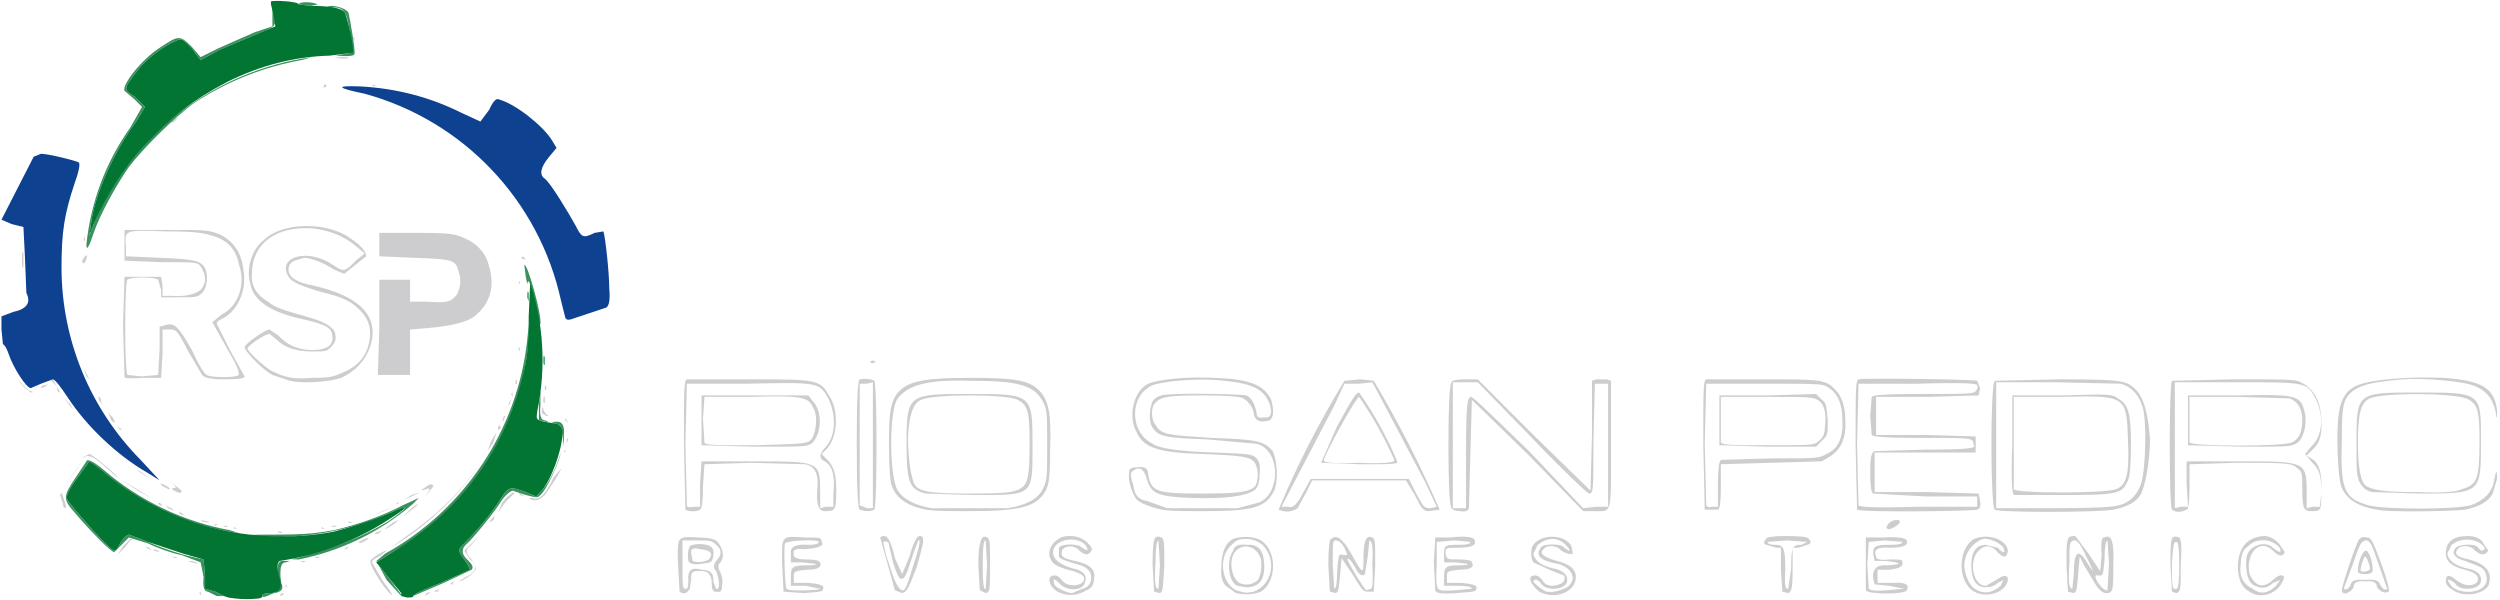
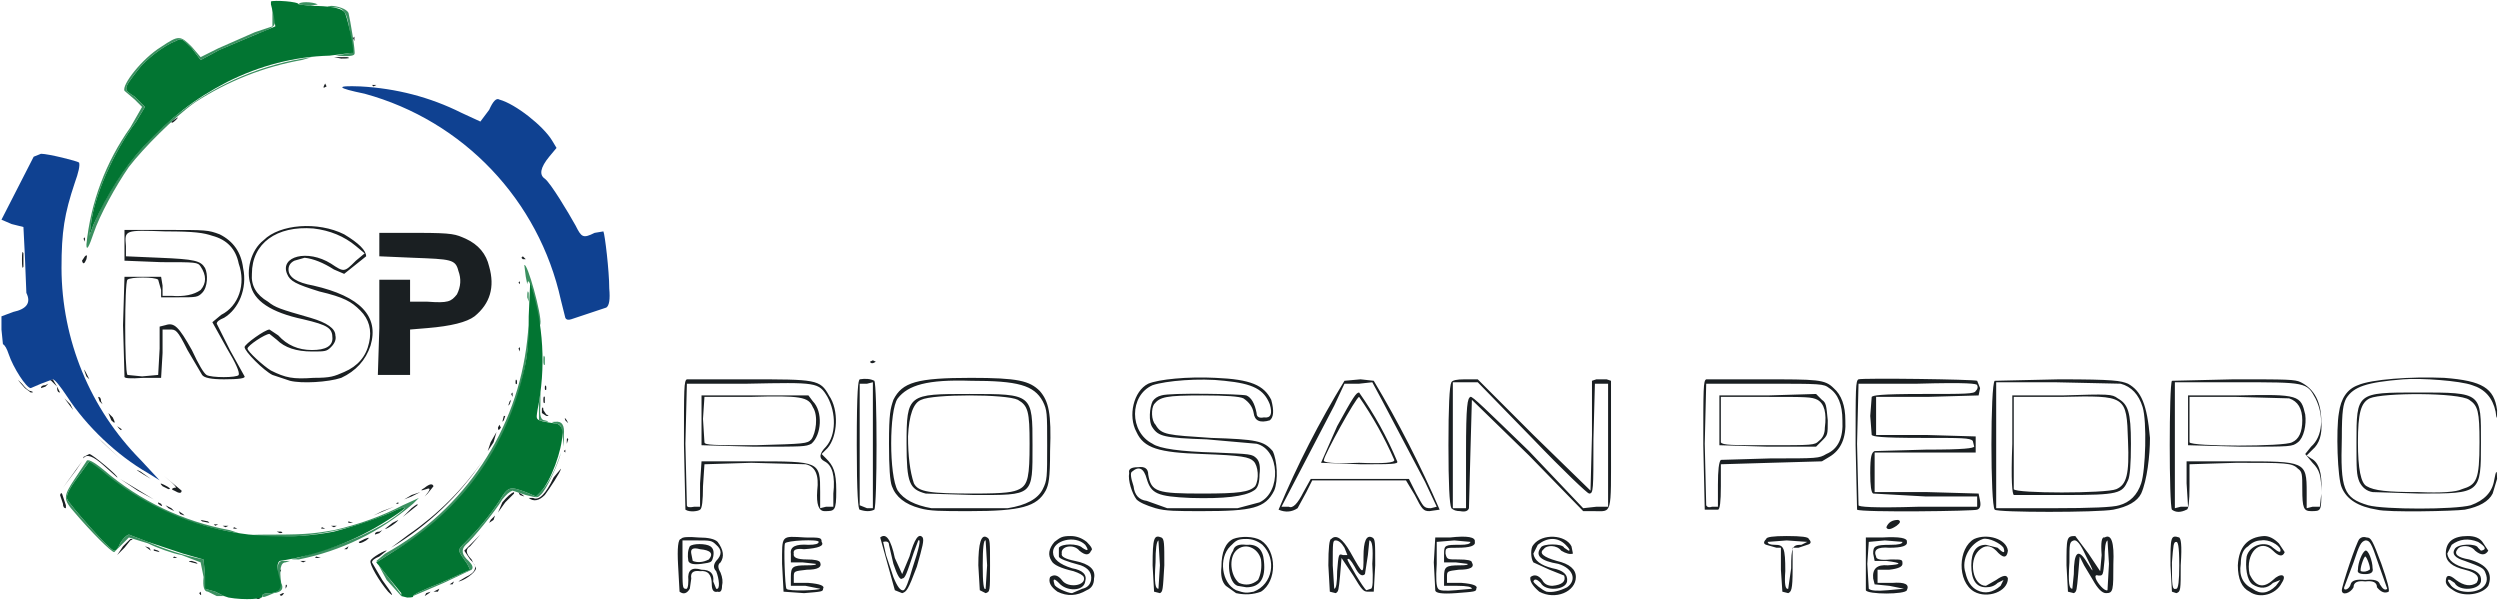
<svg xmlns="http://www.w3.org/2000/svg" width="1707" height="409" viewBox="0 0 1707 409">
  <g style="display:inline">
-     <path d="m176 408 2 1h-1q-3 0-1-1m15-2 2-1h1q-2 3-3 1m100-1 3-1-1 1-3 2zm-154-1-1-2zq1 4-1 1m129-1c-6-7-13-19-12-21 0-2 11-8 11-7l-5 4q-5 2-5 4l7 12q11 15 4 8m457 0q-7-5-5-10 4-3 8 2c4 6 17 4 15-2q-1-2-7-4-13-3-15-7-4-6 2-13c4-3 5-4 11-4q6 0 11 4 5 5 3 6-2 5-8 0c-4-5-13-3-12 2q-1 3 9 5 15 3 13 12 0 6-5 8-10 6-20 1m17-2q5-1 6-6 1-7-7-10-15-4-15-6v-6c2-3 13-3 16 0q6 4 2-2c-7-7-22-3-22 5q0 7 13 11 11 2 9 9c-1 7-13 7-18 1q-5-5-3 1c0 2 9 6 12 6zm105 3-7-5q-4-4-3-13 0-15 8-19c5-2 14-2 19 1 11 7 11 28 0 35q-8 3-17 1m12-1c13-5 16-22 6-32q-5-4-11-4c-6 0-7 1-11 5-8 8-6 25 4 30 6 2 7 2 12 1m-11-4c-6-2-8-17-3-24q1-5 9-4 11-1 12 11 2 18-12 18zm14-4q3-6 2-14c-2-8-11-12-17-6-5 5-4 17 2 22q7 3 13-2m192 8q-7-6-6-10 4-3 8 2 2 4 7 4 10-1 8-7l-10-4-11-5c-2-3-2-10 0-12 6-8 22-7 26 1l1 5q-3 1-8-2c-3-4-10-4-12-1q-5 4 9 8 13 3 13 11c0 10-14 16-25 10m19-3c7-5 4-13-6-16q-18-3-12-11c1-3 15-3 16 0l3 2q2 0-2-4t-9-4-10 4l-3 6q1 7 13 10 11 2 10 9c-1 6-15 7-18 1q-4-4-5-1c0 1 6 6 9 7q6 1 14-3m278 3c-12-7-11-30 0-36 9-4 22 0 23 8q-1 8-8 0-6-6-12 0c-7 7-4 24 5 24l7-4q7-5 8-1c0 9-14 14-23 9m18-4 2-4-4 2q-3 3-8 3-10 0-10-15 0-14 10-14l8 2q6 6 4 0c-2-3-10-7-14-6-9 3-15 14-12 23q2 9 8 12 8 4 16-3m170 4q-8-4-8-18 1-19 18-20 5 0 10 5l4 6q-2 5-8-1c-9-9-19 2-16 16q6 13 16 4c5-5 10-4 6 2-4 8-15 11-22 6m18-4 3-4-5 2q-6 6-14 1c-4-3-5-12-4-19 2-8 13-11 18-6q6 5 5 1c-1-3-8-7-13-6q-5 0-9 4-5 3-5 12-2 12 8 17 8 6 16-2m121 3q-5-3-5-6 0-7 7-1 8 6 14 2 4-6-8-9-13-3-13-11 0-12 15-12 7 0 10 4l4 6q-3 5-9 0c-3-4-10-4-12-1q-4 5 8 7 18 5 13 18c-4 6-17 8-24 3m19-1q6-4 3-11c-1-3-3-4-14-8q-10-3-7-8c2-4 15-4 16-1l2 2q6-1-2-6-10-4-18 2l-3 6q1 7 13 10 11 2 10 9c-1 6-15 7-18 1l-3-2q-3-1 0 3c3 5 14 7 21 3m-1398 2 4-2-1 2zm168 0-1-18q-1-18 2-18 1-2 12-1 10 0 13 3 6 8 2 14-3 2 0 7 2 5 1 9 0 5-3 4-4 1-4-5 0-10-8-9-7-1-6 5l-1 7q-3 5-7 2m6-8q-1-10 9-7 9 0 8 8l2 5c3 1 2-7 0-12q-3-3 0-7 6-6 0-11c-3-3-4-3-13-3h-10v17c0 14 0 16 2 16q2 1 2-6m0-13q-1-6 1-10c2-2 11-2 14 0q3 2 2 7c-1 4-1 4-8 5q-8 1-9-2m14-1q5-6-6-7-7-2-6 3l1 5q5 2 11-1m51 22-1-19c0-20-1-19 16-18 10 0 11 0 11 3q3 4-12 5-8-1-7 3-1 4 9 4 8 0 9 2 2 5-9 5c-9 1-9 1-9 5v4h10q12 1 10 4c0 2-1 2-13 3zm25-2-10-2h-10v-6c0-7 1-8 11-8q7 0 6-1l-9-1h-8v-6q-1-7 12-6 7 0 7-2c0-2-22-1-23 1s0 30 1 31c1 2 23 1 23 0m51 1-10-36q6-5 10 14l5 11 5-12q5-18 9-13c1 2 0 6-4 20-6 16-7 17-10 18zm12-15q7-21 4-19l-3 8c-5 15-6 18-8 18q-2 2-6-10l-3-13q0-3-4-2l2 9 5 15q4 10 7 9 2-1 6-15m46 15-1-17q0-23 6-19c2 1 2 3 2 19 0 18 0 18-3 19zm5-17-1-17q-2-1-2 17t2 16zm114 18-1-18c0-19 1-21 6-19 2 1 2 4 2 19-1 17-1 18-3 19zm4-18-1-17q-2 1-2 15c-1 15 0 18 2 18zm116 18-1-18q0-18 2-18 5-5 13 9c9 16 9 16 9 3q0-16 6-13c2 1 2 3 2 19l-1 18h-4c-3 0-4-1-10-11l-8-12-1 12c-1 10-1 11-3 12zm29-19q1-16-2-16l-1 10-2 13q-3 3-7-5-4-7-5-5c0 1 11 20 13 21l3-1q2 0 1-17m-24 5c1-12 1-12 4-11h3l-2-5q-3-5-6-5c-2 0-2 1-2 17l1 16q2 0 2-12m67 13-1-19 1-17h10q18-2 17 3 1 4-12 4c-8 0-8 0-8 4 1 4 1 4 9 4q9 0 9 2 3 5-9 5c-8 1-8 1-8 5v4h10q12 1 10 4c0 2-1 2-14 3q-14 1-14-2m25-1q0-2-10-2h-9v-6c0-7 1-8 11-8q6 0 5-1l-8-1h-8v-6c0-6 1-6 11-6q7 0 7-2l-11-1-12 1v15q-1 15 1 17 1 2 12 1zm212 2-1-15v-15h-3l-7-2q-3-1 0-4 0-2 14-2 15 0 15 2 3 3-1 4l-6 2h-4v15c0 14-1 15-3 16zm6-16c0-15 1-16 7-16l4-2-14-1-13 1q0 2 5 2c6 0 7 2 7 18q-1 13 2 12zm51 15v-36h11q18-1 17 3 1 4-12 4-12-1-9 6 0 3 10 2c8 0 8 0 8 3q0 3-9 4h-8v9h10q13-1 10 5c-1 3-27 3-28 0m26-1-10-2-10-1-1-4q-1-10 10-9 15-1-1-3h-8l-1-5c0-5 1-6 12-6q8 0 8-2l-12-1-11 1-1 15 1 17q2 2 13 1zm112 2-1-18c0-19 0-20 6-20l9 12 8 12 1-11q-1-13 2-12 7-4 6 18c0 18 0 20-5 20q-4 0-9-9l-6-10-3-6-1 12c-1 11-1 12-3 13zm28-19-1-16q-2 1-2 13c-1 11-1 11-4 11q-3-1-2 2c1 3 6 9 8 8zm-24 7q0-23 9-8 8 13-1-5-5-11-8-10c-3 1-3 2-3 15-1 15 0 18 2 18zm67 12-1-18c0-19 0-21 6-19 1 1 2 4 1 19 0 17 0 18-3 19zm5-18c0-14-1-16-2-16-2 0-2 2-3 14 0 16 0 19 3 18q2 0 2-16m111 17c0-3 10-33 12-35q2-2 5-1c3 0 4 2 10 18q6 17 5 19-4 2-8-3 0-5-8-4-8-1-8 4c-2 4-8 6-8 2m6-4q1-4 10-3 9-1 10 3 3 5 5 3l-6-17c-5-15-6-16-9-16-3 1-4 3-8 15l-6 16c-2 4 3 3 4-1m5-10c0-5 3-12 5-13s5 7 5 12q1 4-5 4t-5-3m8 0c1-1-2-9-3-9s-4 9-3 10q3 1 6-1M195 401q0-3 1-1l-1 2zm112-2 3-2-1 2zm11-5q11-5 3-12l-4-6 9-9 2-2-7 8q-5 3 1 9l3 6c0 3-9 9-12 9zm-126-5 3-3q2-1 0 0zq-1 3-1 0m-60-5q-4-1 0-1l3 1 1 1zm74-1h4l-2 1zm-86-3 2 1h-1q-3 0-1-1m97 0 3 1h-2q-3 0-1-1m-43-2 2-2zq-3 0 0-1M60 364l-13-15zm20 15 4-6 5-5q3 0 0 1l-4 5zq-1 1 0 0m25-3v-1l3 1 1 1zm130-1 3-2-1 2zm-136-2 3 1 1 2zm168 1 12-9a198 198 0 0 0 51-51 200 200 0 0 1-63 60m-22-4 4-2q5-2 1 1-5 3-5 1m11-5q0-2 3-2l2-1-2 2zm-67-2h3q2 1-1 1zm-21-1h5zm41 0h5zm-49-2 2 1h-1q-3 0-1-1m60 0 2 1h-1q-3 0-1-1m43 1 5-4 4-2c-1 2-9 7-9 6m1025-1q2-5 8-5 3 1-1 4-6 4-7 1m-1136-1h4l-2 1zm74 0h4l-2 1zm-80-1h3l-2 1zm87 0h3zm-95-2-1-1 5 1 1 1zm100 0 3 1h-2q-2 0-1-1m97-1 3-3-1 3-3 2zm-60-2 6-6q5-4 4-2zm-152-2-1-2 3 2 1 1zm138-2 8-3-14 6zm82-6q5-6 8-7v1l-6 6-5 7zm-228 4-2-2 4 2 2 2zm353 1-1-44c0-39 0-44 2-45h42c46 0 49 0 55 11 7 10 6 28-1 36l-4 4 3 3c5 5 7 9 7 22 0 14-1 14-8 14q-6 0-5-14 2-16-8-18l-37-1-32 1-1 15q0 15-2 16c-1 1-7 2-10 0m10-18 1-15h35c46 0 46 0 46 21v11l4-1h5v-9q2-18-6-22-6-3 1-10c7-8 7-23 1-34-6-10-7-10-55-9h-41l-1 41 1 42q0 2 5 1h4zm1-26v-34h73l3 4c7 7 6 23-1 29-4 2-5 2-39 2zm75-4c3-4 5-16 1-22-3-7-8-8-43-7h-31l-1 15 1 16c0 2 7 2 35 2 34-1 35-1 38-4m33 48c-1 0-2-10-2-44 0-39 1-44 2-45q6-1 10 1c2 3 2 85 0 88q-4 2-10 0m9-44v-43l-4 1h-5v83l5 2h4zm32 43q-15-4-19-15-2-5-2-29c0-21 1-24 3-30 6-12 16-15 53-15 32 0 40 2 47 9 6 7 8 15 7 41 0 19-1 23-3 27-6 11-17 14-52 14-20 0-27 0-34-2m60 0q19-3 24-13c3-6 3-8 3-30s0-24-3-30c-6-11-17-14-49-14-30-1-43 3-50 12-6 8-6 53 0 63q6 9 23 12zm-56-10c-11-3-13-7-13-34 0-34 1-34 43-34 43 0 43 0 43 35s1 34-40 34zm64-3c6-3 7-9 7-31s-1-26-8-30c-8-4-58-4-66 0q-8 3-9 25 0 20 4 32c3 6 11 7 41 7 22 0 27-1 31-3m93 13q-10-3-13-6c-3-4-6-13-5-18q-1-4 6-4 7-1 7 5c2 12 6 13 37 13 25 0 32-1 36-5 3-5 2-14-1-17s-8-4-35-5c-30-1-40-4-45-15-6-11-2-28 8-33 7-3 27-5 46-4 24 1 33 5 38 15q3 11-1 14-10 3-11-5-1-6-7-10-4-2-28-2c-25 0-29 1-33 6-2 3-2 11 1 14 4 7 8 7 38 9 31 1 36 2 42 9 3 6 4 20 1 27-6 12-15 14-49 14-18 0-25 0-32-2m56 0 15-4c15-7 14-36-2-40l-34-3c-29-1-33-2-37-8-3-4-2-14 0-18q2-3 6-4c6-2 54-1 58 0q5 2 7 12 0 4 5 3 7 1 4-9c-4-10-11-14-31-16-17-2-40 0-49 3-16 7-16 32 0 40q7 5 43 6c24 1 25 1 28 4q3 3 2 11 0 9-4 11-9 6-43 5c-23-1-27-3-30-13q-3-11-10-5-2 1 1 10 1 9 9 10l14 5zm28 1a646 646 0 0 1 45-88l11-1 9 1a765 765 0 0 1 45 88l-7 1c-4 0-5-1-10-11l-6-10h-64l-4 8-6 11q-6 4-13 1m17-12 5-9h67l5 10c5 9 5 10 10 10l4-1-8-17-29-55-7-13-9 1h-10l-7 15-36 69h5q4 2 10-10m12-20 11-25c11-20 13-23 15-23a247 247 0 0 1 26 47c1 2-4 2-25 2zm50-2a256 256 0 0 0-24-43c-2 0-24 40-24 43q-2 3 24 2 25 1 24-2m39 33q-2-4-2-43t2-43q1-2 9-2h9l38 38 39 38 1-38v-37l3-1h7l3 1v44c0 49 1 45-12 45h-7l-37-38-39-38-1 36-1 38q-1 3-6 2-4 0-6-2m10-38c0-33 1-37 3-38 1-1 11 9 40 37l37 39 9-1h8v-84h-9l-1 38c0 35 0 37-3 37-1 0-17-15-39-38l-37-38h-17v86h9zm163 39-1-44c0-39 0-44 2-45h38c38 0 43 0 49 6q8 7 8 22 1 18-11 25l-5 3-35 1-34 1v15q0 16-2 16zm9-17q0-15 2-17l34-1c32 0 33 0 38-3q12-5 11-23 0-16-9-22c-4-3-5-3-44-3h-40l-1 41 1 42q1 2 4 1h4zm1-27v-34h33l33-1 4 4c3 2 3 4 4 14 0 10 0 10-4 14l-4 4h-33zm68-3q4-3 4-9 2-15-5-19c-4-2-7-2-35-2h-31v31c1 2 8 2 32 2 31 0 32 0 35-3m26 47-1-44c0-39 0-44 2-45 3-1 79 0 81 1l2 5-1 5-35 1h-35v26h34l34 1v11h-69v27h36l35 1 1 5q1 5-2 6c-1 1-79 2-82 0m82-5v-4h-35l-36-2q-2-1-2-14c0-12 1-14 3-15l35-1c27 0 32-1 33-2l-1-4c-2-2-7-2-35-2-29 0-33-1-34-2l-1-13 1-13c1-1 5-2 35-2 29 0 35 0 36-2q2-2 1-4c0-1-6-2-41-1h-40l-1 41 1 42c0 1 9 2 41 1h40zm12 5c-3-3-3-86 0-88l44-1c38 0 42 1 47 3 9 5 13 14 15 37 0 12-2 29-6 38q-4 8-19 11c-11 2-79 2-81 0m85-3q11-3 15-15c3-9 4-42 1-52q-4-13-15-16l-45-1h-40v86h39q39 0 45-2m-72-7c-1-1-2-9-1-35v-33h34c32-1 34-1 38 2 7 4 9 9 9 31q0 21-2 25c-4 9-6 10-44 10zm70-4c7-3 9-10 8-33-1-31-1-31-46-30h-32v63c1 3 63 3 70 0m38 14c-2-3-2-85 0-88l42-1c37 0 42 0 46 2q14 7 14 27 1 13-6 19l-4 4 3 2q8 4 7 22c0 14 0 14-7 14-5 0-6-2-6-15 0-10 0-12-3-14-4-4-8-4-42-4l-32 1v15q0 16-2 16-6 3-10 0m10-18v-15h36c45 0 46 0 46 21v11l4-1h5l1-9c0-12-1-16-6-21l-5-6 4-5c8-7 9-21 3-33-6-11-6-11-54-11h-42v86l4-1h5zm1-26v-34h34c42-1 43 0 46 13 1 7-1 16-5 19s-4 3-39 3zm71-2q7-3 7-15t-9-15l-36-1h-32v31c1 3 65 3 70 0m58 46q-19-3-24-15c-3-6-4-40-2-51q2-15 13-19c9-4 36-6 59-5 26 2 34 7 36 22q0 10-1 1-3-14-16-18c-8-3-35-5-47-4-25 2-34 5-39 13-2 4-3 8-3 27-1 35 1 41 18 46 11 3 59 3 70 0q14-5 16-17 2-11 2-1l-3 10q-4 8-19 11c-7 1-53 2-60 0M43 344l-2-6q1-3 2 1l2 6v2q-2 0-2-3m65 0v-1l2 1q2 3-2 0m164 0 2-1zq-3 0 0-1m-178-8-12-8 23 14zm182 6 5-3 6-2-6 3zm14-2q6-7 1-5-6 2-1-1 5-4 6-1l-4 5zm71 1h3q6 3 14-14l5-6c0 2-8 14-11 18q-6 6-11 2m-6-2-1-2 3 2 1 1zm1265-2q-6-1-9-7c-2-5-2-8-2-27 0-34 0-34 42-34 44 0 43 0 43 34 0 35 0 35-42 35zm61-2c10-3 12-6 12-32 0-21-1-25-7-29-7-5-59-5-68-1-6 3-8 10-8 30q0 27 6 30c5 3 14 4 35 4q24 1 30-2m-1562 1q-3-1 0-2 4 1-7-8l12 10q0 3-5 0m-76-2 13-18-4 6zm68-1q-3-3 1-1 6 3 3 3zm-13-8q-8-5-2-2l7 5zm-27-6q-11-10-14-5v-1l4-2c2 0 21 16 19 16zm16-1-4-4zl4 4zm-17-15-3-3 16 15zm315 6 1-1v2zm-50-6 4-7-2 7-4 6zm52-1q0-3 1-1l-1 3zm-302-4-3-3zl3 3zm-5-6q-3-3 0 0l3 2q0 2-3-2m260 1 1-2 1 2q-2 3-2 0m46-5q-1-3 1 0l1 2zm-333-2-3-4zl3 4zm23 2-2-5 3 3q3 6-1 2m267 1 1-4h1l-1 3zm35-3h4zm-8-3v-3q1-2 1 1l2 3q3 1 0 1zm-323-6-3-4 4 4 2 4zm300 1 1-3 1-1-1 3zm-279-3-1-3q2 0 2 3l1 2zm303-1q0-3 1-2v4q-1 1-1-2m-22-4 1-1v3zm-284-2q-1-3 0 0l1 2zm-48-2q-8-9-2-3 4 5 6 5 3 1 0 1zm22-1-4-4q-2-1 1-1zl2 4q-2 0-2-3m333 0q0-3 1-1v2q-1 1-1-1m-344 0q0-2 3-2l2-1-2 2zm324-4q0-3 1-1v2q-1 1-1-1m-154-1-12-4c-6-3-19-16-19-19 0-2 14-12 17-12l6 4q9 10 23 10t14-8c0-7-3-9-20-13q-33-7-36-24c-3-9 0-23 9-30 11-11 37-13 55-4q15 9 15 15l-15 12-7-3q-11-7-20-8l-7 2q-4 2-4 6 0 8 17 11 48 11 39 41-5 15-20 22c-9 3-27 4-35 2m37-6q14-6 17-20 3-13-6-22c-6-6-11-9-28-13-16-5-20-7-22-12-5-12 14-17 30-7 9 6 9 6 17-2l6-5-6-5q-12-10-29-12c-25-2-42 10-42 31q-1 12 11 19c5 4 8 5 29 11q17 5 17 12 1 4-3 8c-3 3-4 3-13 3q-16 0-24-8l-5-4c-3 0-15 8-15 10s11 12 16 15c10 5 15 6 29 5 12 0 14-1 21-4m-176 3q-3-8 0-2l2 4zm26 0-1-35 1-33h25l1 6v7h6q13 1 20-4 6-7 0-16c-2-3-3-3-27-3l-25-1v-21h28c28 0 29 0 37 3q14 7 16 23c3 14-3 28-13 34q-5 2-5 4l9 18 10 18q1 2-14 2-13 0-15-3l-10-17c-7-14-8-14-12-14h-5v16l-1 17H98q-14 1-13-1m23-1 1-18v-15l4-1c6-2 9 1 18 17q7 15 10 17c3 2 21 2 22 0q1-3-8-18l-10-18 6-5c12-6 17-21 12-35q-3-15-18-19c-6-2-12-3-32-3-28-1-28-1-27 10v7l23 1c24 1 28 2 31 7 2 4 2 13-2 17-3 3-4 3-16 3h-12v-5l-2-7c-2-2-19-2-21 0s-2 62 0 65l10 1zm151-32v-33h21v15h12c14 1 16 0 20-5q4-8 1-16c-2-8-5-8-31-9l-23-1v-16h26c25 0 26 1 33 4q13 6 16 19 6 21-10 34-8 6-32 8l-12 1v31h-22zm110 22q0-5 1-2v5zm225 1 2-1 2 1q-3 2-4 0m-240-9 1-1v3zm0-45 1-1v2zM15 177q0-7 1-4v9q-1 3-1-5m41 1 2-3q2-2 1 2-2 5-3 1m300-2 1-1 2 2h-2zM57 163l1-1v3zm281-43-3-3zl3 4zM117 83l3-2q3-2 0 1t-3 1m104-24 1-2 1 2-2 1zm33-1h3l-2 1zm-26-19h9q4 1-4 1zm-95-5-3-4zl3 4zm108-8 1-1v3z" style="fill:#cdcdd0" />
+     <path d="m176 408 2 1h-1q-3 0-1-1m15-2 2-1h1q-2 3-3 1m100-1 3-1-1 1-3 2zm-154-1-1-2zq1 4-1 1m129-1c-6-7-13-19-12-21 0-2 11-8 11-7l-5 4q-5 2-5 4l7 12q11 15 4 8m457 0q-7-5-5-10 4-3 8 2c4 6 17 4 15-2q-1-2-7-4-13-3-15-7-4-6 2-13c4-3 5-4 11-4q6 0 11 4 5 5 3 6-2 5-8 0c-4-5-13-3-12 2q-1 3 9 5 15 3 13 12 0 6-5 8-10 6-20 1m17-2q5-1 6-6 1-7-7-10-15-4-15-6v-6c2-3 13-3 16 0q6 4 2-2c-7-7-22-3-22 5q0 7 13 11 11 2 9 9c-1 7-13 7-18 1q-5-5-3 1c0 2 9 6 12 6zm105 3-7-5q-4-4-3-13 0-15 8-19c5-2 14-2 19 1 11 7 11 28 0 35q-8 3-17 1m12-1c13-5 16-22 6-32q-5-4-11-4c-6 0-7 1-11 5-8 8-6 25 4 30 6 2 7 2 12 1m-11-4c-6-2-8-17-3-24q1-5 9-4 11-1 12 11 2 18-12 18zm14-4q3-6 2-14c-2-8-11-12-17-6-5 5-4 17 2 22q7 3 13-2m192 8q-7-6-6-10 4-3 8 2 2 4 7 4 10-1 8-7l-10-4-11-5c-2-3-2-10 0-12 6-8 22-7 26 1l1 5q-3 1-8-2c-3-4-10-4-12-1q-5 4 9 8 13 3 13 11c0 10-14 16-25 10m19-3c7-5 4-13-6-16q-18-3-12-11c1-3 15-3 16 0l3 2q2 0-2-4t-9-4-10 4l-3 6q1 7 13 10 11 2 10 9c-1 6-15 7-18 1q-4-4-5-1c0 1 6 6 9 7q6 1 14-3m278 3c-12-7-11-30 0-36 9-4 22 0 23 8q-1 8-8 0-6-6-12 0c-7 7-4 24 5 24l7-4q7-5 8-1c0 9-14 14-23 9m18-4 2-4-4 2q-3 3-8 3-10 0-10-15 0-14 10-14l8 2q6 6 4 0c-2-3-10-7-14-6-9 3-15 14-12 23q2 9 8 12 8 4 16-3m170 4q-8-4-8-18 1-19 18-20 5 0 10 5l4 6q-2 5-8-1c-9-9-19 2-16 16q6 13 16 4c5-5 10-4 6 2-4 8-15 11-22 6m18-4 3-4-5 2q-6 6-14 1c-4-3-5-12-4-19 2-8 13-11 18-6q6 5 5 1c-1-3-8-7-13-6q-5 0-9 4-5 3-5 12-2 12 8 17 8 6 16-2m121 3q-5-3-5-6 0-7 7-1 8 6 14 2 4-6-8-9-13-3-13-11 0-12 15-12 7 0 10 4l4 6q-3 5-9 0c-3-4-10-4-12-1q-4 5 8 7 18 5 13 18c-4 6-17 8-24 3m19-1q6-4 3-11c-1-3-3-4-14-8q-10-3-7-8c2-4 15-4 16-1l2 2q6-1-2-6-10-4-18 2l-3 6q1 7 13 10 11 2 10 9c-1 6-15 7-18 1l-3-2q-3-1 0 3c3 5 14 7 21 3m-1398 2 4-2-1 2zm168 0-1-18q-1-18 2-18 1-2 12-1 10 0 13 3 6 8 2 14-3 2 0 7 2 5 1 9 0 5-3 4-4 1-4-5 0-10-8-9-7-1-6 5l-1 7q-3 5-7 2m6-8q-1-10 9-7 9 0 8 8l2 5c3 1 2-7 0-12q-3-3 0-7 6-6 0-11c-3-3-4-3-13-3h-10v17c0 14 0 16 2 16q2 1 2-6m0-13q-1-6 1-10c2-2 11-2 14 0q3 2 2 7c-1 4-1 4-8 5q-8 1-9-2m14-1q5-6-6-7-7-2-6 3l1 5q5 2 11-1m51 22-1-19c0-20-1-19 16-18 10 0 11 0 11 3q3 4-12 5-8-1-7 3-1 4 9 4 8 0 9 2 2 5-9 5c-9 1-9 1-9 5v4h10q12 1 10 4c0 2-1 2-13 3zm25-2-10-2h-10v-6c0-7 1-8 11-8q7 0 6-1l-9-1h-8v-6q-1-7 12-6 7 0 7-2c0-2-22-1-23 1s0 30 1 31c1 2 23 1 23 0m51 1-10-36q6-5 10 14l5 11 5-12q5-18 9-13c1 2 0 6-4 20-6 16-7 17-10 18zm12-15q7-21 4-19l-3 8c-5 15-6 18-8 18q-2 2-6-10l-3-13q0-3-4-2l2 9 5 15q4 10 7 9 2-1 6-15m46 15-1-17q0-23 6-19c2 1 2 3 2 19 0 18 0 18-3 19zm5-17-1-17q-2-1-2 17t2 16zm114 18-1-18c0-19 1-21 6-19 2 1 2 4 2 19-1 17-1 18-3 19zm4-18-1-17q-2 1-2 15c-1 15 0 18 2 18zm116 18-1-18q0-18 2-18 5-5 13 9c9 16 9 16 9 3q0-16 6-13c2 1 2 3 2 19l-1 18h-4c-3 0-4-1-10-11l-8-12-1 12c-1 10-1 11-3 12zm29-19q1-16-2-16l-1 10-2 13q-3 3-7-5-4-7-5-5c0 1 11 20 13 21l3-1q2 0 1-17m-24 5c1-12 1-12 4-11h3l-2-5q-3-5-6-5c-2 0-2 1-2 17l1 16q2 0 2-12m67 13-1-19 1-17h10q18-2 17 3 1 4-12 4c-8 0-8 0-8 4 1 4 1 4 9 4q9 0 9 2 3 5-9 5c-8 1-8 1-8 5v4h10q12 1 10 4c0 2-1 2-14 3q-14 1-14-2m25-1q0-2-10-2h-9v-6c0-7 1-8 11-8q6 0 5-1l-8-1h-8v-6c0-6 1-6 11-6q7 0 7-2l-11-1-12 1v15q-1 15 1 17 1 2 12 1zm212 2-1-15v-15h-3l-7-2q-3-1 0-4 0-2 14-2 15 0 15 2 3 3-1 4l-6 2h-4v15c0 14-1 15-3 16zm6-16c0-15 1-16 7-16l4-2-14-1-13 1q0 2 5 2c6 0 7 2 7 18q-1 13 2 12zm51 15v-36h11q18-1 17 3 1 4-12 4-12-1-9 6 0 3 10 2c8 0 8 0 8 3q0 3-9 4h-8v9h10q13-1 10 5c-1 3-27 3-28 0m26-1-10-2-10-1-1-4q-1-10 10-9 15-1-1-3h-8l-1-5c0-5 1-6 12-6q8 0 8-2l-12-1-11 1-1 15 1 17q2 2 13 1zm112 2-1-18c0-19 0-20 6-20l9 12 8 12 1-11q-1-13 2-12 7-4 6 18c0 18 0 20-5 20q-4 0-9-9l-6-10-3-6-1 12c-1 11-1 12-3 13zm28-19-1-16q-2 1-2 13c-1 11-1 11-4 11q-3-1-2 2c1 3 6 9 8 8zm-24 7q0-23 9-8 8 13-1-5-5-11-8-10c-3 1-3 2-3 15-1 15 0 18 2 18zm67 12-1-18c0-19 0-21 6-19 1 1 2 4 1 19 0 17 0 18-3 19zm5-18c0-14-1-16-2-16-2 0-2 2-3 14 0 16 0 19 3 18q2 0 2-16m111 17c0-3 10-33 12-35q2-2 5-1c3 0 4 2 10 18q6 17 5 19-4 2-8-3 0-5-8-4-8-1-8 4c-2 4-8 6-8 2m6-4q1-4 10-3 9-1 10 3 3 5 5 3l-6-17c-5-15-6-16-9-16-3 1-4 3-8 15l-6 16c-2 4 3 3 4-1m5-10c0-5 3-12 5-13s5 7 5 12q1 4-5 4t-5-3m8 0c1-1-2-9-3-9s-4 9-3 10q3 1 6-1M195 401q0-3 1-1l-1 2zm112-2 3-2-1 2zm11-5q11-5 3-12l-4-6 9-9 2-2-7 8q-5 3 1 9l3 6c0 3-9 9-12 9zm-126-5 3-3q2-1 0 0zq-1 3-1 0m-60-5q-4-1 0-1l3 1 1 1zm74-1h4l-2 1zm-86-3 2 1h-1q-3 0-1-1m97 0 3 1h-2q-3 0-1-1m-43-2 2-2zq-3 0 0-1M60 364l-13-15zm20 15 4-6 5-5q3 0 0 1l-4 5zq-1 1 0 0m25-3v-1l3 1 1 1zm130-1 3-2-1 2zm-136-2 3 1 1 2zm168 1 12-9a198 198 0 0 0 51-51 200 200 0 0 1-63 60m-22-4 4-2q5-2 1 1-5 3-5 1m11-5q0-2 3-2l2-1-2 2zm-67-2h3q2 1-1 1zm-21-1h5zm41 0h5zm-49-2 2 1h-1q-3 0-1-1m60 0 2 1h-1q-3 0-1-1m43 1 5-4 4-2c-1 2-9 7-9 6m1025-1q2-5 8-5 3 1-1 4-6 4-7 1m-1136-1h4l-2 1zm74 0h4l-2 1zm-80-1h3l-2 1zm87 0h3zm-95-2-1-1 5 1 1 1zm100 0 3 1h-2q-2 0-1-1m97-1 3-3-1 3-3 2zm-60-2 6-6q5-4 4-2zm-152-2-1-2 3 2 1 1zm138-2 8-3-14 6zm82-6q5-6 8-7v1l-6 6-5 7zm-228 4-2-2 4 2 2 2zm353 1-1-44c0-39 0-44 2-45h42c46 0 49 0 55 11 7 10 6 28-1 36l-4 4 3 3c5 5 7 9 7 22 0 14-1 14-8 14q-6 0-5-14 2-16-8-18l-37-1-32 1-1 15q0 15-2 16c-1 1-7 2-10 0m10-18 1-15h35c46 0 46 0 46 21v11l4-1h5v-9q2-18-6-22-6-3 1-10c7-8 7-23 1-34-6-10-7-10-55-9h-41l-1 41 1 42q0 2 5 1h4zm1-26v-34h73l3 4c7 7 6 23-1 29-4 2-5 2-39 2zm75-4c3-4 5-16 1-22-3-7-8-8-43-7h-31l-1 15 1 16c0 2 7 2 35 2 34-1 35-1 38-4m33 48c-1 0-2-10-2-44 0-39 1-44 2-45q6-1 10 1c2 3 2 85 0 88q-4 2-10 0m9-44v-43l-4 1h-5v83l5 2h4zm32 43q-15-4-19-15-2-5-2-29c0-21 1-24 3-30 6-12 16-15 53-15 32 0 40 2 47 9 6 7 8 15 7 41 0 19-1 23-3 27-6 11-17 14-52 14-20 0-27 0-34-2m60 0q19-3 24-13c3-6 3-8 3-30s0-24-3-30c-6-11-17-14-49-14-30-1-43 3-50 12-6 8-6 53 0 63q6 9 23 12zm-56-10c-11-3-13-7-13-34 0-34 1-34 43-34 43 0 43 0 43 35s1 34-40 34zm64-3c6-3 7-9 7-31s-1-26-8-30c-8-4-58-4-66 0q-8 3-9 25 0 20 4 32c3 6 11 7 41 7 22 0 27-1 31-3m93 13q-10-3-13-6c-3-4-6-13-5-18q-1-4 6-4 7-1 7 5c2 12 6 13 37 13 25 0 32-1 36-5 3-5 2-14-1-17s-8-4-35-5c-30-1-40-4-45-15-6-11-2-28 8-33 7-3 27-5 46-4 24 1 33 5 38 15q3 11-1 14-10 3-11-5-1-6-7-10-4-2-28-2c-25 0-29 1-33 6-2 3-2 11 1 14 4 7 8 7 38 9 31 1 36 2 42 9 3 6 4 20 1 27-6 12-15 14-49 14-18 0-25 0-32-2m56 0 15-4c15-7 14-36-2-40l-34-3c-29-1-33-2-37-8-3-4-2-14 0-18q2-3 6-4c6-2 54-1 58 0q5 2 7 12 0 4 5 3 7 1 4-9c-4-10-11-14-31-16-17-2-40 0-49 3-16 7-16 32 0 40q7 5 43 6c24 1 25 1 28 4q3 3 2 11 0 9-4 11-9 6-43 5c-23-1-27-3-30-13q-3-11-10-5-2 1 1 10 1 9 9 10l14 5zm28 1a646 646 0 0 1 45-88l11-1 9 1a765 765 0 0 1 45 88l-7 1c-4 0-5-1-10-11l-6-10h-64l-4 8-6 11q-6 4-13 1m17-12 5-9h67l5 10c5 9 5 10 10 10l4-1-8-17-29-55-7-13-9 1h-10l-7 15-36 69h5q4 2 10-10m12-20 11-25c11-20 13-23 15-23a247 247 0 0 1 26 47c1 2-4 2-25 2zm50-2a256 256 0 0 0-24-43c-2 0-24 40-24 43q-2 3 24 2 25 1 24-2m39 33q-2-4-2-43t2-43q1-2 9-2h9l38 38 39 38 1-38v-37l3-1h7l3 1v44c0 49 1 45-12 45h-7l-37-38-39-38-1 36-1 38q-1 3-6 2-4 0-6-2m10-38c0-33 1-37 3-38 1-1 11 9 40 37l37 39 9-1h8v-84h-9l-1 38c0 35 0 37-3 37-1 0-17-15-39-38l-37-38h-17v86h9zm163 39-1-44c0-39 0-44 2-45h38c38 0 43 0 49 6q8 7 8 22 1 18-11 25l-5 3-35 1-34 1v15q0 16-2 16zm9-17q0-15 2-17l34-1c32 0 33 0 38-3q12-5 11-23 0-16-9-22c-4-3-5-3-44-3h-40l-1 41 1 42q1 2 4 1h4zm1-27v-34h33l33-1 4 4c3 2 3 4 4 14 0 10 0 10-4 14l-4 4h-33zm68-3q4-3 4-9 2-15-5-19c-4-2-7-2-35-2h-31v31c1 2 8 2 32 2 31 0 32 0 35-3m26 47-1-44c0-39 0-44 2-45 3-1 79 0 81 1l2 5-1 5-35 1h-35v26h34l34 1v11h-69v27h36l35 1 1 5q1 5-2 6c-1 1-79 2-82 0m82-5v-4h-35l-36-2q-2-1-2-14c0-12 1-14 3-15l35-1c27 0 32-1 33-2l-1-4c-2-2-7-2-35-2-29 0-33-1-34-2l-1-13 1-13c1-1 5-2 35-2 29 0 35 0 36-2q2-2 1-4c0-1-6-2-41-1h-40l-1 41 1 42c0 1 9 2 41 1h40zm12 5c-3-3-3-86 0-88l44-1c38 0 42 1 47 3 9 5 13 14 15 37 0 12-2 29-6 38q-4 8-19 11c-11 2-79 2-81 0m85-3q11-3 15-15c3-9 4-42 1-52q-4-13-15-16l-45-1h-40v86h39q39 0 45-2m-72-7c-1-1-2-9-1-35v-33h34c32-1 34-1 38 2 7 4 9 9 9 31q0 21-2 25c-4 9-6 10-44 10zm70-4c7-3 9-10 8-33-1-31-1-31-46-30h-32v63c1 3 63 3 70 0m38 14c-2-3-2-85 0-88l42-1c37 0 42 0 46 2q14 7 14 27 1 13-6 19l-4 4 3 2q8 4 7 22c0 14 0 14-7 14-5 0-6-2-6-15 0-10 0-12-3-14-4-4-8-4-42-4l-32 1v15q0 16-2 16-6 3-10 0m10-18v-15h36c45 0 46 0 46 21v11l4-1h5l1-9c0-12-1-16-6-21l-5-6 4-5c8-7 9-21 3-33-6-11-6-11-54-11h-42v86l4-1h5zm1-26v-34h34c42-1 43 0 46 13 1 7-1 16-5 19s-4 3-39 3zm71-2q7-3 7-15t-9-15l-36-1h-32v31c1 3 65 3 70 0m58 46q-19-3-24-15c-3-6-4-40-2-51q2-15 13-19c9-4 36-6 59-5 26 2 34 7 36 22q0 10-1 1-3-14-16-18c-8-3-35-5-47-4-25 2-34 5-39 13-2 4-3 8-3 27-1 35 1 41 18 46 11 3 59 3 70 0q14-5 16-17 2-11 2-1l-3 10q-4 8-19 11c-7 1-53 2-60 0M43 344l-2-6q1-3 2 1l2 6v2q-2 0-2-3m65 0v-1l2 1q2 3-2 0m164 0 2-1zq-3 0 0-1m-178-8-12-8 23 14zm182 6 5-3 6-2-6 3zm14-2q6-7 1-5-6 2-1-1 5-4 6-1l-4 5zm71 1h3q6 3 14-14l5-6c0 2-8 14-11 18q-6 6-11 2m-6-2-1-2 3 2 1 1zm1265-2q-6-1-9-7c-2-5-2-8-2-27 0-34 0-34 42-34 44 0 43 0 43 34 0 35 0 35-42 35zm61-2c10-3 12-6 12-32 0-21-1-25-7-29-7-5-59-5-68-1-6 3-8 10-8 30q0 27 6 30c5 3 14 4 35 4q24 1 30-2m-1562 1q-3-1 0-2 4 1-7-8l12 10q0 3-5 0m-76-2 13-18-4 6zm68-1q-3-3 1-1 6 3 3 3zm-13-8q-8-5-2-2l7 5zm-27-6q-11-10-14-5v-1l4-2c2 0 21 16 19 16zm16-1-4-4zl4 4zm-17-15-3-3 16 15zm315 6 1-1v2zm-50-6 4-7-2 7-4 6zm52-1q0-3 1-1l-1 3zm-302-4-3-3zl3 3zm-5-6q-3-3 0 0l3 2q0 2-3-2m260 1 1-2 1 2q-2 3-2 0m46-5q-1-3 1 0l1 2zm-333-2-3-4zl3 4zm23 2-2-5 3 3q3 6-1 2m267 1 1-4h1l-1 3zm35-3h4zm-8-3v-3q1-2 1 1l2 3q3 1 0 1zm-323-6-3-4 4 4 2 4zm300 1 1-3 1-1-1 3zm-279-3-1-3q2 0 2 3l1 2zm303-1q0-3 1-2v4q-1 1-1-2m-22-4 1-1v3zm-284-2q-1-3 0 0l1 2zm-48-2q-8-9-2-3 4 5 6 5 3 1 0 1zm22-1-4-4q-2-1 1-1zl2 4q-2 0-2-3m333 0q0-3 1-1v2q-1 1-1-1m-344 0q0-2 3-2l2-1-2 2zm324-4q0-3 1-1v2q-1 1-1-1m-154-1-12-4c-6-3-19-16-19-19 0-2 14-12 17-12l6 4q9 10 23 10t14-8c0-7-3-9-20-13q-33-7-36-24c-3-9 0-23 9-30 11-11 37-13 55-4q15 9 15 15l-15 12-7-3q-11-7-20-8l-7 2q-4 2-4 6 0 8 17 11 48 11 39 41-5 15-20 22c-9 3-27 4-35 2m37-6q14-6 17-20 3-13-6-22c-6-6-11-9-28-13-16-5-20-7-22-12-5-12 14-17 30-7 9 6 9 6 17-2l6-5-6-5q-12-10-29-12c-25-2-42 10-42 31q-1 12 11 19c5 4 8 5 29 11q17 5 17 12 1 4-3 8c-3 3-4 3-13 3q-16 0-24-8l-5-4c-3 0-15 8-15 10s11 12 16 15c10 5 15 6 29 5 12 0 14-1 21-4m-176 3q-3-8 0-2l2 4zm26 0-1-35 1-33h25l1 6v7h6q13 1 20-4 6-7 0-16c-2-3-3-3-27-3l-25-1v-21h28c28 0 29 0 37 3q14 7 16 23c3 14-3 28-13 34q-5 2-5 4l9 18 10 18q1 2-14 2-13 0-15-3l-10-17c-7-14-8-14-12-14h-5v16l-1 17H98q-14 1-13-1m23-1 1-18v-15l4-1c6-2 9 1 18 17q7 15 10 17c3 2 21 2 22 0q1-3-8-18l-10-18 6-5c12-6 17-21 12-35q-3-15-18-19c-6-2-12-3-32-3-28-1-28-1-27 10v7l23 1c24 1 28 2 31 7 2 4 2 13-2 17-3 3-4 3-16 3h-12v-5l-2-7c-2-2-19-2-21 0s-2 62 0 65l10 1zm151-32v-33h21v15h12c14 1 16 0 20-5q4-8 1-16c-2-8-5-8-31-9l-23-1v-16h26c25 0 26 1 33 4q13 6 16 19 6 21-10 34-8 6-32 8l-12 1v31h-22zm110 22q0-5 1-2v5zm225 1 2-1 2 1q-3 2-4 0m-240-9 1-1v3zm0-45 1-1v2zM15 177q0-7 1-4v9q-1 3-1-5m41 1 2-3q2-2 1 2-2 5-3 1m300-2 1-1 2 2h-2zM57 163l1-1v3zm281-43-3-3zl3 4zM117 83l3-2q3-2 0 1t-3 1m104-24 1-2 1 2-2 1zm33-1h3l-2 1zm-26-19h9q4 1-4 1zm-95-5-3-4zl3 4zm108-8 1-1v3z" style="fill:#1a1f22" />
    <path d="m148 407-6-3q-4 0-3-10l-2-10-13-5c-6-1-17-5-23-8l-13-4-5 5-5 5c-2 0-16-14-27-27-8-9-8-11 0-23l8-12q1-3 12 6a183 183 0 0 0 86 41l6 2-6-1a189 189 0 0 1-96-48l-8 11q-9 12-7 15c1 3 29 35 32 35q2 0 4-5 3-5 6-6l13 5a190 190 0 0 0 38 12l1 11v9l7 2 6 3zm31 0q0-2 5-2 10 0 6-11-2-12 4-11h4l-3 1q-5 0-3 14 3 6-5 7c-7 3-7 3-8 2m85-11-7-13 6-5a190 190 0 0 0 97-146l1-10v10a184 184 0 0 1-93 145l-11 7 8 10 9 12v1zm18 11q1-2 19-9l20-9-2-4c-7-10-7-9-1-15q13-13 23-28c6-10 7-10 18-6l7 3 3-3q7-7 13-24l1-3c-1 6-10 26-14 29-2 2-2 2-10 0l-9-3q-3 1-7 6c-4 7-21 28-25 31q-5 5 2 11 4 4 2 6l-19 9zm-79-26 16-5c15-4 33-12 46-20q19-13 6-8a194 194 0 0 1-100 18q-10-1 18-1c21 0 27-1 39-3q26-6 47-17l11-5-4 4a171 171 0 0 1-78 38q-9 0-1-1m181-84c-1-7-1-7-5-8q-4-1 0-1 7-1 6 9v8zm-16-10v-11l1-9v10q-1 10 3 10 4 1 1 1zm2-26v-3 6zm1-15q0-5 1-2v5q-1 1-1-3m-1-13v-4 8zm-2-12-3-15q-4-19-5-12l-1-5-1-8c2-2 12 34 11 40l-1 4zm-8-18q0-6 1-3v6zM59 167a167 167 0 0 1 30-80l8-14-5-5-7-6c-2-4 12-22 25-30 12-8 13-8 21 0l6 7 12-6 25-11 12-4v-8q0-11 1-3c2 11 2 11-11 16l-26 11-13 7-6-8c-7-7-7-7-11-5-8 3-21 13-26 20-10 13-10 13-2 18l7 7-6 10c-15 20-29 51-31 71l-1 7 3-8A190 190 0 0 1 213 39l-7 2q-39 7-73 29c-14 10-35 31-45 44-9 13-20 33-24 45q-5 15-5 8M229 38l11-2-1-13c-2-15-4-18-12-18q-6 0-1-1c4 0 11 2 12 5 1 4 5 27 4 28q-1 2-12 1h-12zM204 3c0-2 9-2 13 0l-5 1z" style="fill:#3b9060" />
    <path d="M101 323c-21-12-42-32-55-52q-8-12-10-12l-8 3-7 3c-3 0-12-14-15-23q-2-6-4-7l-1-10v-9l8-3q14-3 9-13l-1-25-1-20-8-2-7-3 22-43 5-2c5 0 25 5 26 6q1 3-3 14c-7 21-9 33-9 58a187 187 0 0 0 54 131l13 14zm285-106-3-12A188 188 0 0 0 249 64q-29-6-3-5 37 2 69 18l13 6 6-8q4-9 7-7c11 3 30 18 36 28l3 5-5 6q-9 11-3 15c4 3 16 23 21 32 4 8 5 9 13 5l6-1c1 2 4 27 4 39q1 11-2 13l-24 8q-3 1-4-1" style="fill:#0f4191" />
    <path d="m156 408-3-1-6-3-7-2v-9l-1-11-14-4-24-8-13-5q-3 1-6 6-2 5-4 5c-3 0-31-32-32-35q-2-3 7-15l8-11 8 6a191 191 0 0 0 159 42c15-4 33-10 43-15q13-5-6 7a188 188 0 0 1-74 28q-3 2 0 12t-7 10q-5 0-5 2c2 2-12 3-23 1m118-1v-2l-9-11-8-10 11-7q72-44 90-125c2-9 3-17 3-36l1-23a170 170 0 0 1 5 87c-1 7-2 7 11 9q6 0 6 7c0 11-8 33-15 40l-3 3-7-3c-11-4-12-4-18 6q-10 15-23 28c-6 6-6 5 1 15l2 4-20 9q-18 7-19 9 1 1-4 1zM62 154c2-20 16-51 31-71l6-10-7-7c-8-5-8-5 2-18 5-7 18-17 26-20 4-2 4-2 11 5l6 8 13-7 26-11 12-5-1-7-2-8V1c2-1 19 0 19 2l8 1q19 0 23 4c2 2 7 26 6 28l-16 2q-36 1-70 18c-23 12-38 24-57 44q-20 22-34 53l-3 8z" style="fill:#027532" />
  </g>
</svg>
